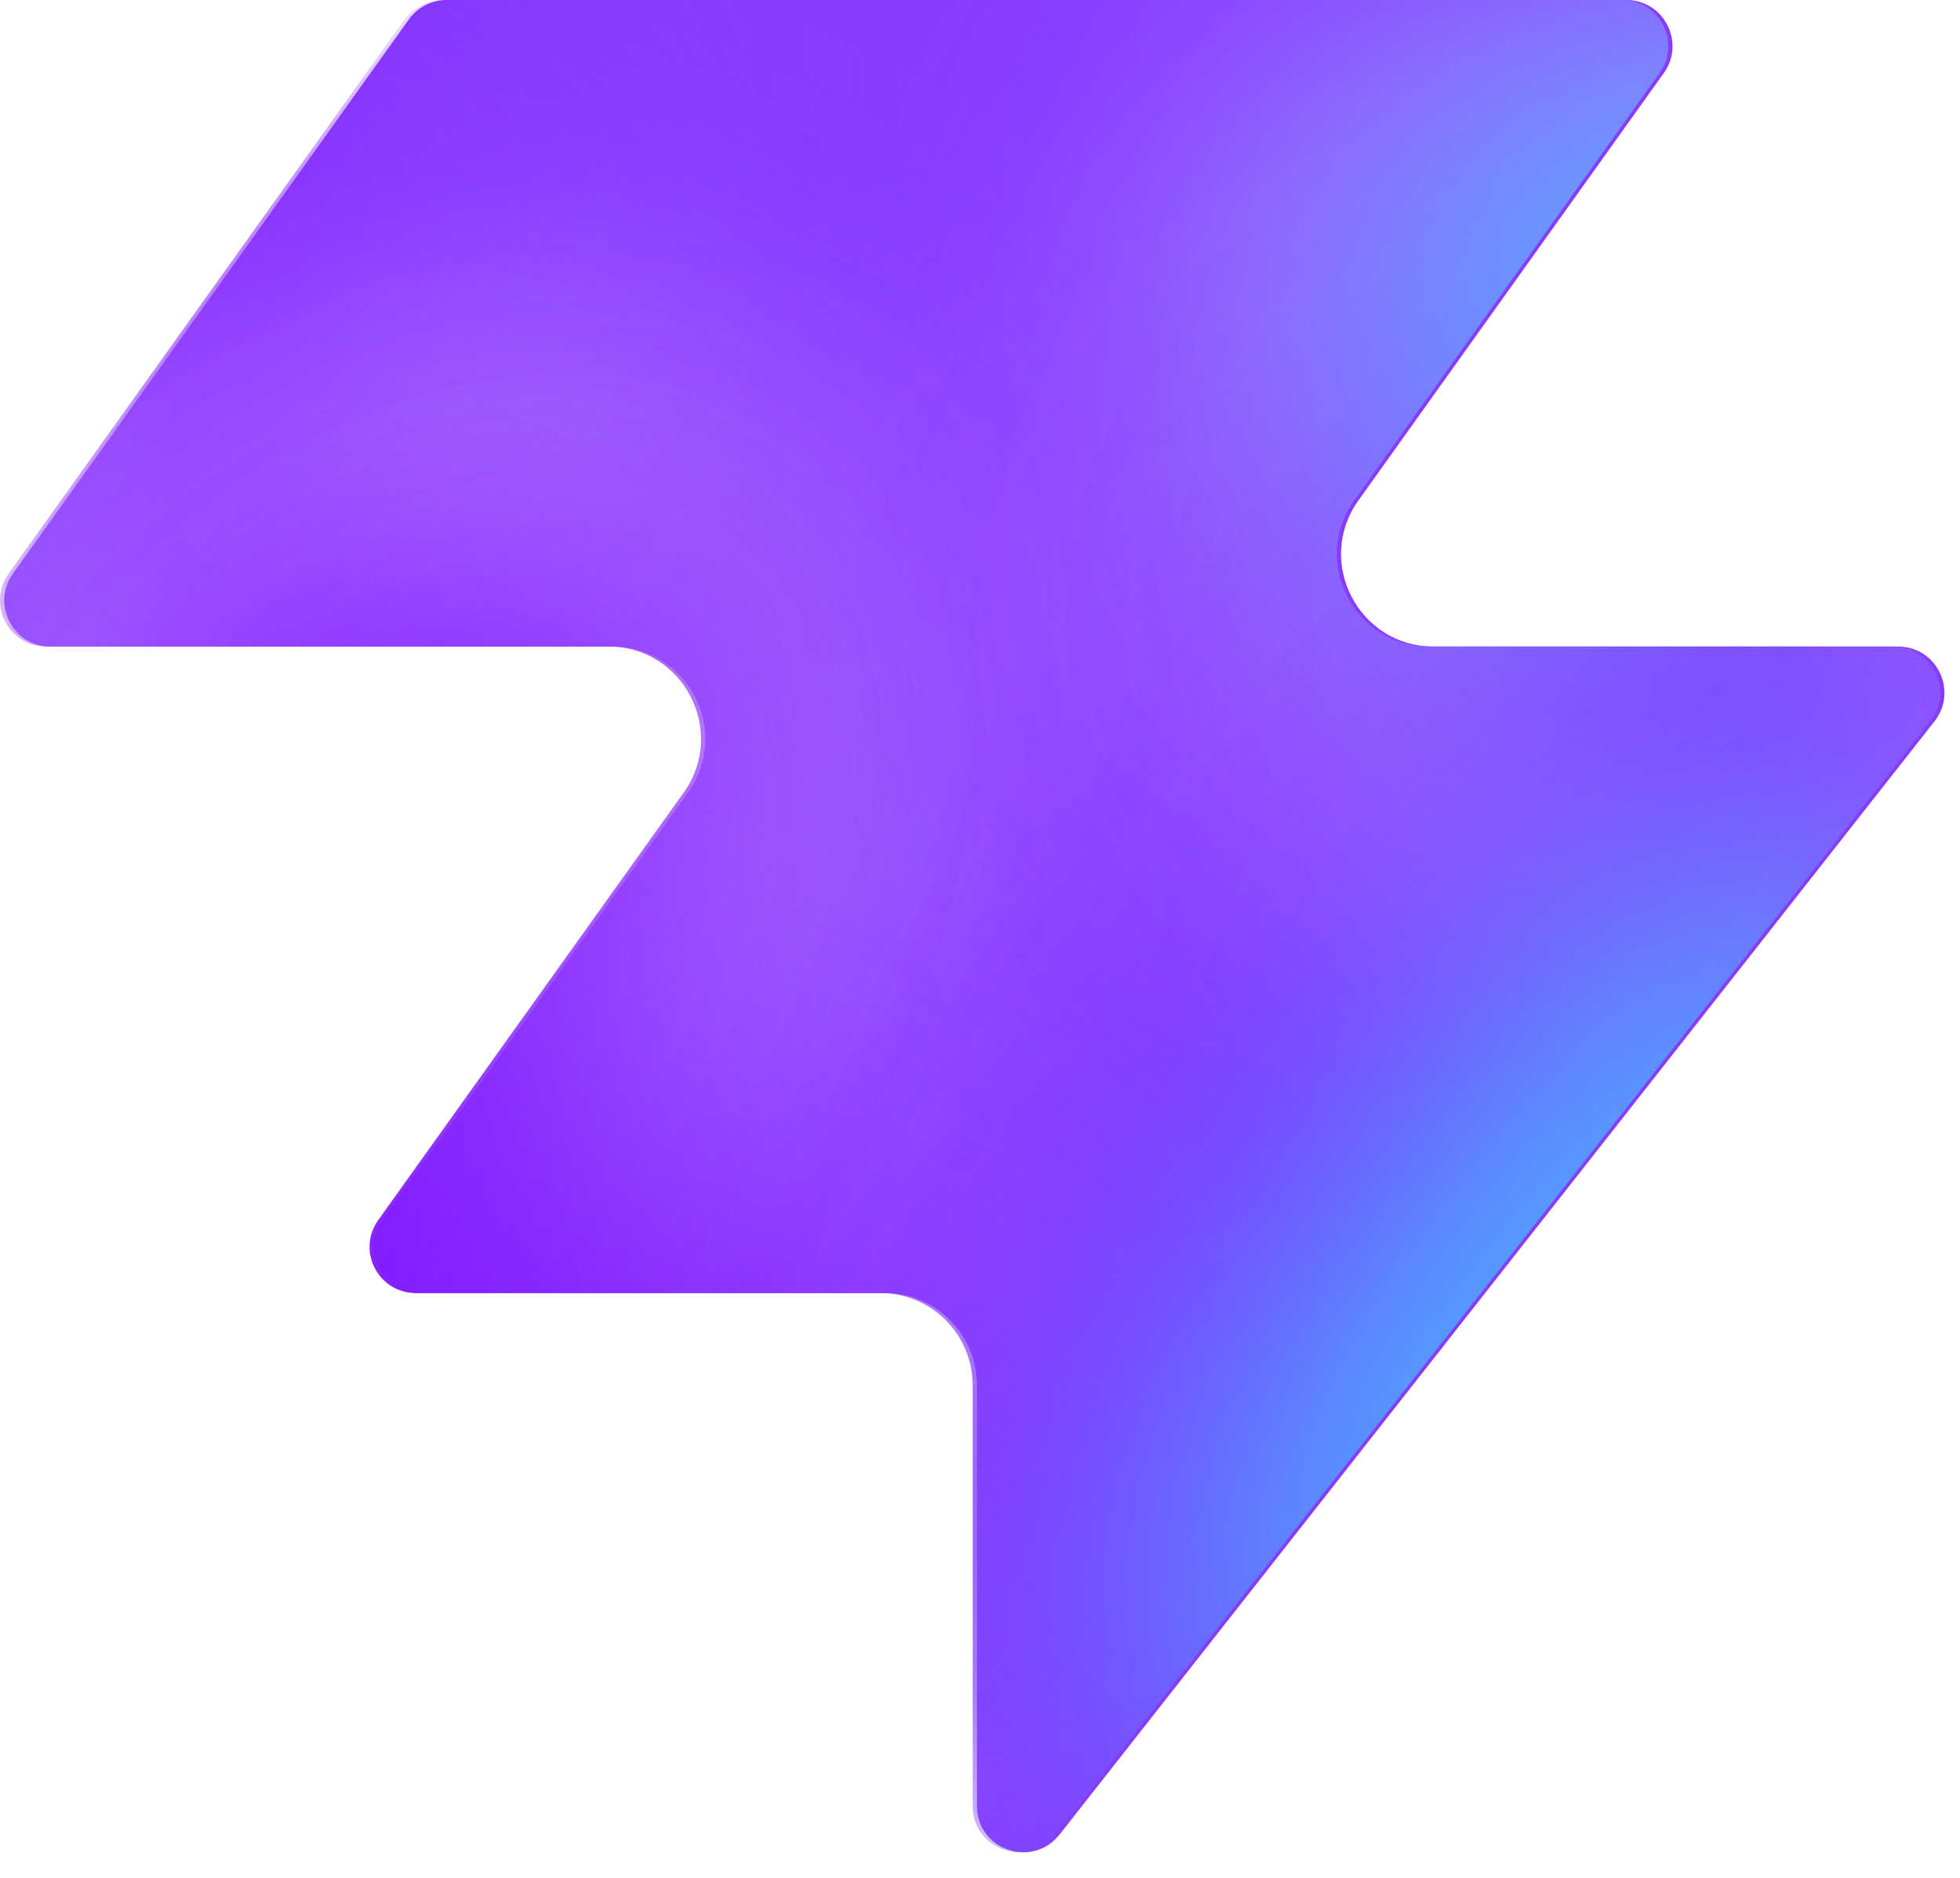
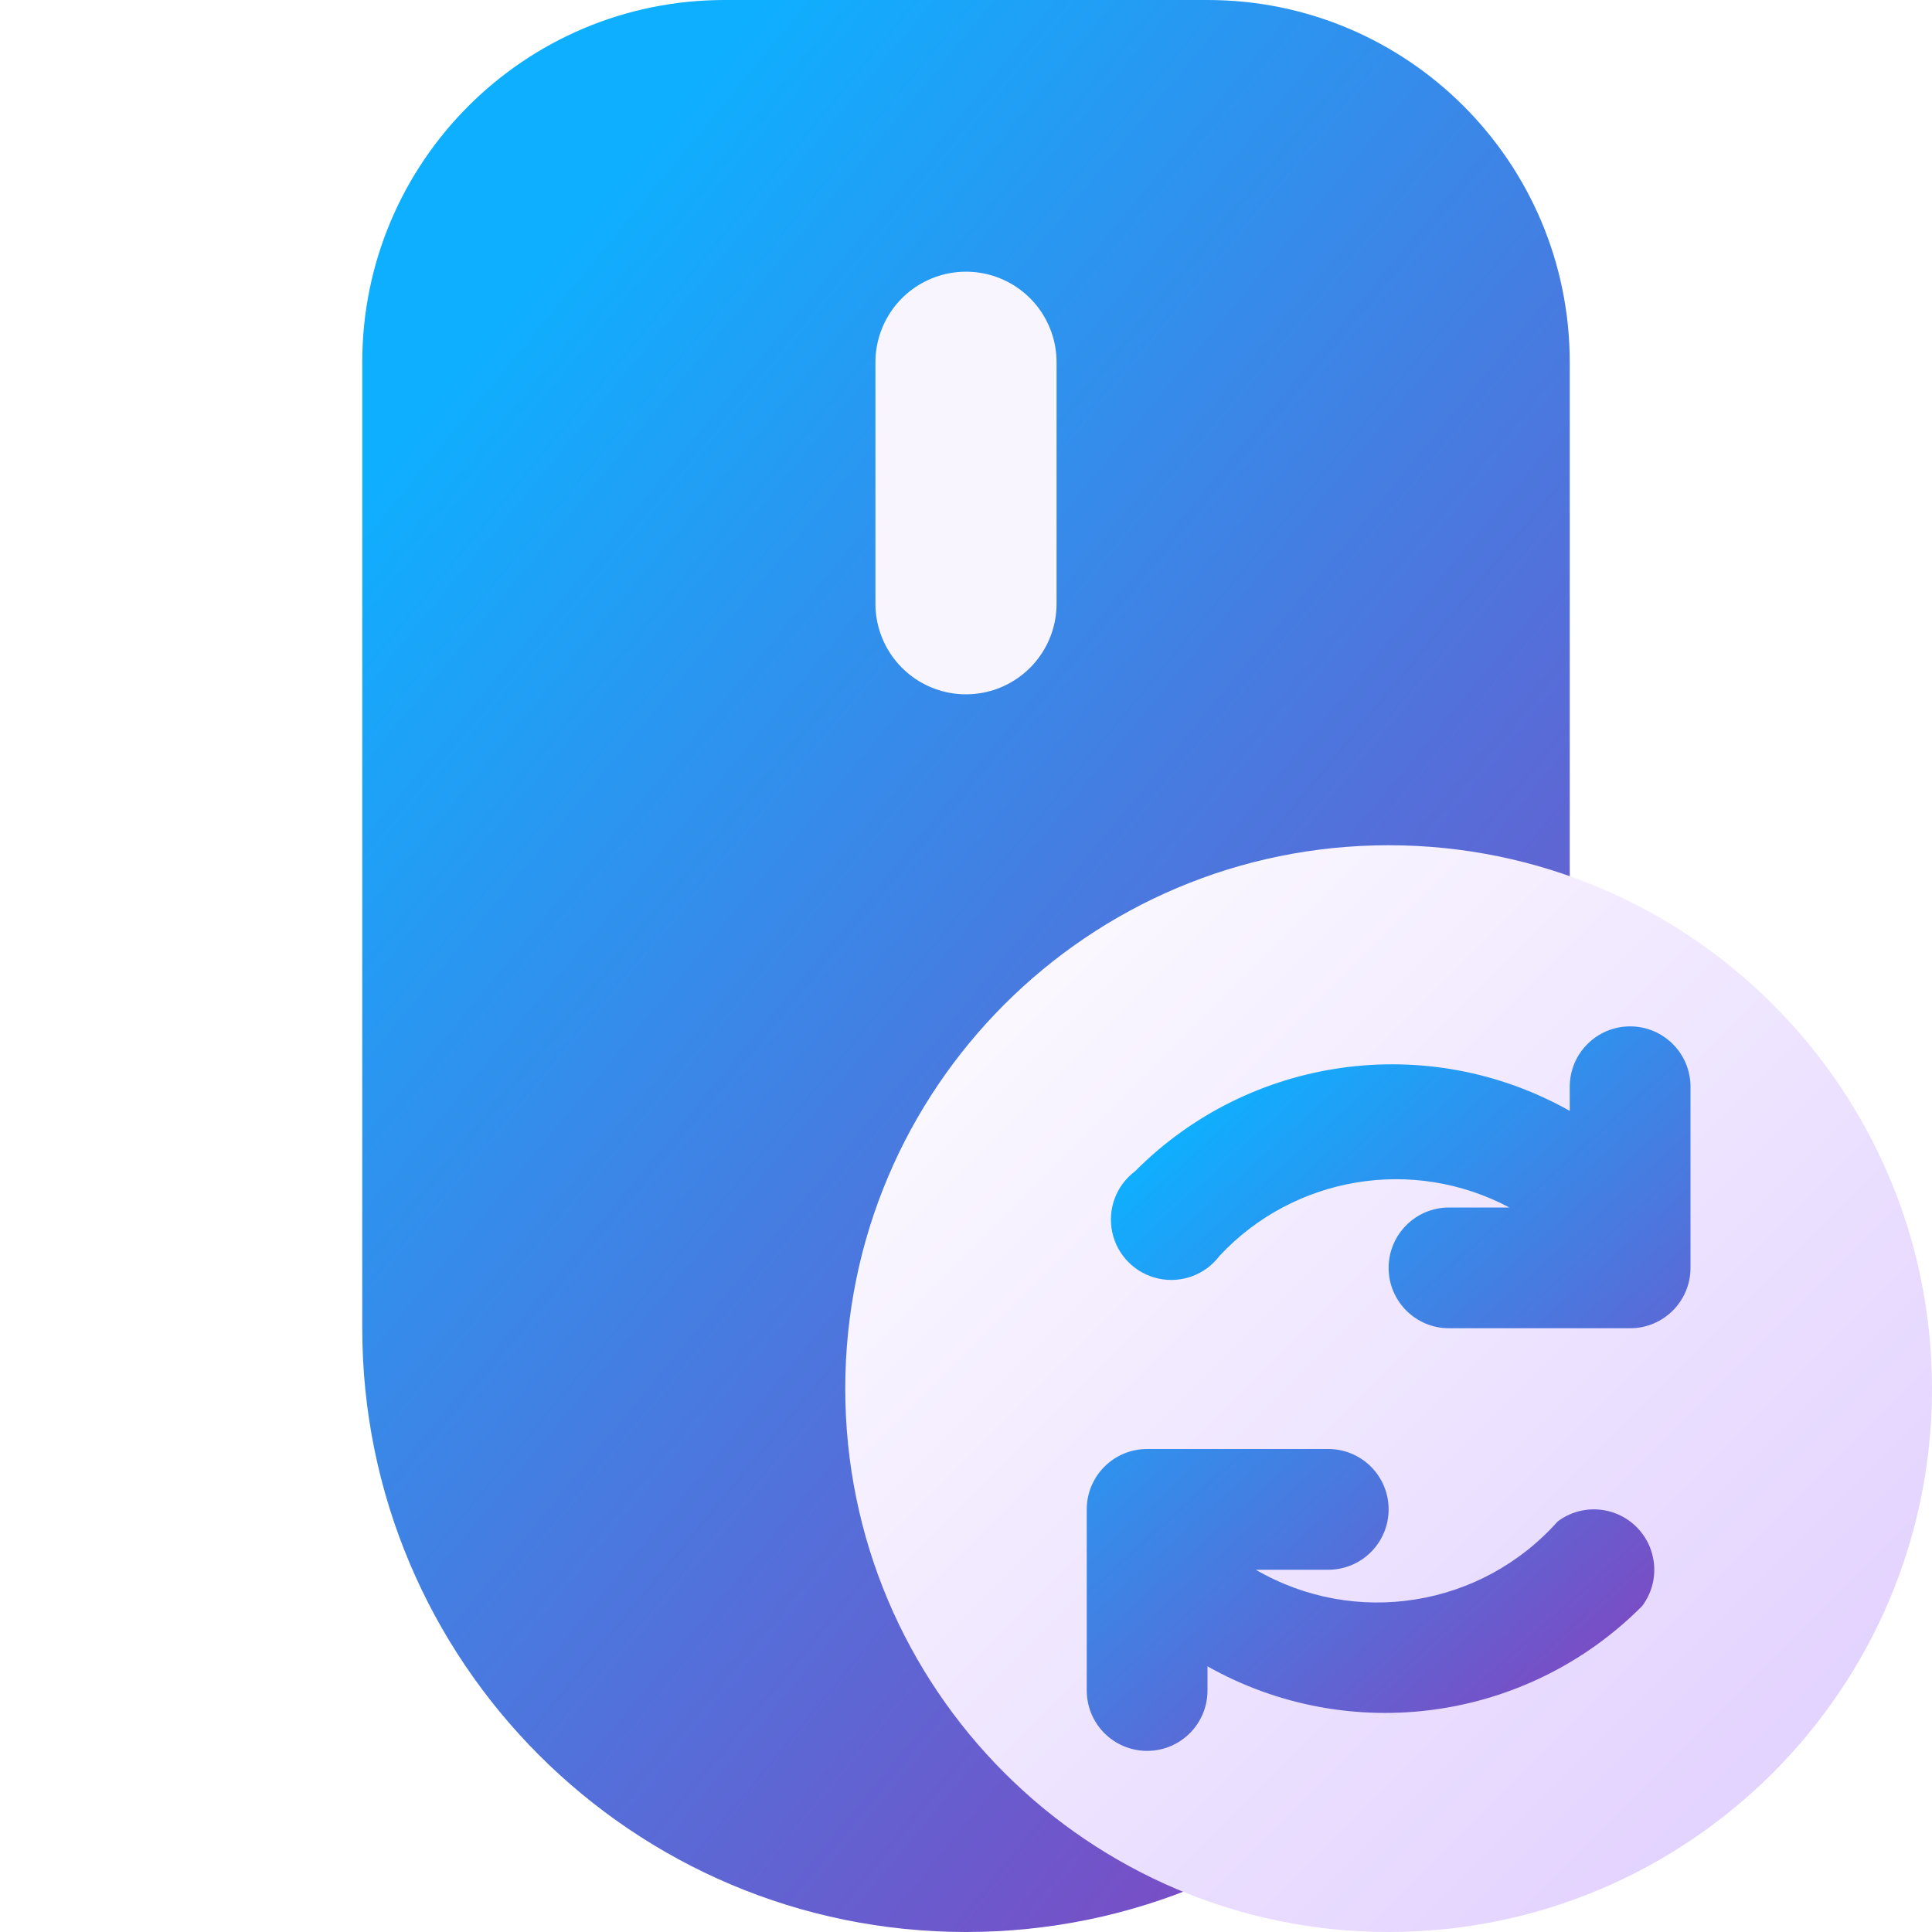
- <svg xmlns="http://www.w3.org/2000/svg" width="48" height="46" fill="none" viewBox="0 0 48 46">
-   <path fill="#863bff" d="M25.946 44.938c-.664.845-2.021.375-2.021-.698V33.937a2.26 2.26 0 0 0-2.262-2.262H10.287c-.92 0-1.456-1.04-.92-1.788l7.48-10.471c1.07-1.497 0-3.578-1.842-3.578H1.237c-.92 0-1.456-1.04-.92-1.788L10.013.474c.214-.297.556-.474.92-.474h28.894c.92 0 1.456 1.04.92 1.788l-7.48 10.471c-1.07 1.498 0 3.579 1.842 3.579h11.377c.943 0 1.473 1.088.89 1.83L25.947 44.94z" style="fill:#863bff;fill:color(display-p3 .525 .23 1);fill-opacity:1" />
-   <mask id="a" width="48" height="46" x="0" y="0" maskUnits="userSpaceOnUse" style="mask-type:alpha">
-     <path fill="#000" d="M25.842 44.938c-.664.844-2.021.375-2.021-.698V33.937a2.26 2.26 0 0 0-2.262-2.262H10.183c-.92 0-1.456-1.04-.92-1.788l7.48-10.471c1.07-1.498 0-3.579-1.842-3.579H1.133c-.92 0-1.456-1.04-.92-1.787L9.91.473c.214-.297.556-.474.92-.474h28.894c.92 0 1.456 1.04.92 1.788l-7.48 10.471c-1.07 1.498 0 3.578 1.842 3.578h11.377c.943 0 1.473 1.088.89 1.832L25.843 44.94z" style="fill:#000;fill-opacity:1" />
-   </mask>
-   <g mask="url(#a)">
-     <g filter="url(#b)">
-       <ellipse cx="5.508" cy="14.704" fill="#ede6ff" rx="5.508" ry="14.704" style="fill:#ede6ff;fill:color(display-p3 .927 .903 1);fill-opacity:1" transform="matrix(.00324 1 1 -.00324 -4.47 31.516)" />
-     </g>
-     <g filter="url(#c)">
-       <ellipse cx="10.399" cy="29.851" fill="#ede6ff" rx="10.399" ry="29.851" style="fill:#ede6ff;fill:color(display-p3 .927 .903 1);fill-opacity:1" transform="matrix(.00324 1 1 -.00324 -39.328 7.883)" />
-     </g>
-     <g filter="url(#d)">
-       <ellipse cx="5.508" cy="30.487" fill="#7e14ff" rx="5.508" ry="30.487" style="fill:#7e14ff;fill:color(display-p3 .492 .077 1);fill-opacity:1" transform="rotate(89.814 -25.913 -14.639)scale(1 -1)" />
-     </g>
-     <g filter="url(#e)">
-       <ellipse cx="5.508" cy="30.599" fill="#7e14ff" rx="5.508" ry="30.599" style="fill:#7e14ff;fill:color(display-p3 .492 .077 1);fill-opacity:1" transform="rotate(89.814 -32.644 -3.334)scale(1 -1)" />
-     </g>
-     <g filter="url(#f)">
-       <ellipse cx="5.508" cy="30.599" fill="#7e14ff" rx="5.508" ry="30.599" style="fill:#7e14ff;fill:color(display-p3 .492 .077 1);fill-opacity:1" transform="matrix(.00324 1 1 -.00324 -34.34 30.47)" />
-     </g>
-     <g filter="url(#g)">
-       <ellipse cx="14.072" cy="22.078" fill="#ede6ff" rx="14.072" ry="22.078" style="fill:#ede6ff;fill:color(display-p3 .927 .903 1);fill-opacity:1" transform="rotate(93.35 24.506 48.493)scale(-1 1)" />
-     </g>
-     <g filter="url(#h)">
-       <ellipse cx="3.47" cy="21.501" fill="#7e14ff" rx="3.47" ry="21.501" style="fill:#7e14ff;fill:color(display-p3 .492 .077 1);fill-opacity:1" transform="rotate(89.009 28.708 47.59)scale(-1 1)" />
-     </g>
-     <g filter="url(#i)">
-       <ellipse cx="3.47" cy="21.501" fill="#7e14ff" rx="3.47" ry="21.501" style="fill:#7e14ff;fill:color(display-p3 .492 .077 1);fill-opacity:1" transform="rotate(89.009 28.708 47.59)scale(-1 1)" />
-     </g>
-     <g filter="url(#j)">
-       <ellipse cx=".387" cy="8.972" fill="#7e14ff" rx="4.407" ry="29.108" style="fill:#7e14ff;fill:color(display-p3 .492 .077 1);fill-opacity:1" transform="rotate(39.51 .387 8.972)" />
-     </g>
-     <g filter="url(#k)">
-       <ellipse cx="47.523" cy="-6.092" fill="#7e14ff" rx="4.407" ry="29.108" style="fill:#7e14ff;fill:color(display-p3 .492 .077 1);fill-opacity:1" transform="rotate(37.892 47.523 -6.092)" />
-     </g>
-     <g filter="url(#l)">
-       <ellipse cx="41.412" cy="6.333" fill="#47bfff" rx="5.971" ry="9.665" style="fill:#47bfff;fill:color(display-p3 .28 .748 1);fill-opacity:1" transform="rotate(37.892 41.412 6.333)" />
-     </g>
-     <g filter="url(#m)">
-       <ellipse cx="-1.879" cy="38.332" fill="#7e14ff" rx="4.407" ry="29.108" style="fill:#7e14ff;fill:color(display-p3 .492 .077 1);fill-opacity:1" transform="rotate(37.892 -1.88 38.332)" />
-     </g>
-     <g filter="url(#n)">
-       <ellipse cx="-1.879" cy="38.332" fill="#7e14ff" rx="4.407" ry="29.108" style="fill:#7e14ff;fill:color(display-p3 .492 .077 1);fill-opacity:1" transform="rotate(37.892 -1.88 38.332)" />
-     </g>
-     <g filter="url(#o)">
-       <ellipse cx="35.651" cy="29.907" fill="#7e14ff" rx="4.407" ry="29.108" style="fill:#7e14ff;fill:color(display-p3 .492 .077 1);fill-opacity:1" transform="rotate(37.892 35.651 29.907)" />
-     </g>
-     <g filter="url(#p)">
-       <ellipse cx="38.418" cy="32.4" fill="#47bfff" rx="5.971" ry="15.297" style="fill:#47bfff;fill:color(display-p3 .28 .748 1);fill-opacity:1" transform="rotate(37.892 38.418 32.4)" />
-     </g>
-   </g>
+ <svg xmlns="http://www.w3.org/2000/svg" width="16" height="16">
+   <path fill="url(#a)" d="M10 0a3 3 0 0 1 3 3v8a5 5 0 1 1-10 0V3a3 3 0 0 1 3-3z" />
+   <circle cx="11.5" cy="11.5" r="4.5" fill="url(#b)" />
+   <path stroke="#f9f5ff" stroke-linecap="round" stroke-width="1.5" d="M8 3v2" />
+   <path fill="url(#a)" d="M14 9a.5.5 0 0 0-1 0v.2a3 3 0 0 0-3.6.5.5.5 0 1 0 .7.7 2 2 0 0 1 2.4-.4H12a.5.5 0 0 0 0 1h1.5a.5.5 0 0 0 .5-.5Zm-4.5 3a.5.5 0 0 0-.5.5V14a.5.5 0 0 0 1 0v-.2a3 3 0 0 0 3.6-.5.5.5 0 0 0-.7-.7 2 2 0 0 1-2.5.4h.6a.5.5 0 0 0 0-1Z" />
  <defs>
-     <filter id="b" width="60.045" height="41.654" x="-19.77" y="16.149" color-interpolation-filters="sRGB" filterUnits="userSpaceOnUse">
-       <feFlood flood-opacity="0" result="BackgroundImageFix" />
-       <feBlend in="SourceGraphic" in2="BackgroundImageFix" result="shape" />
-       <feGaussianBlur result="effect1_foregroundBlur_2002_17158" stdDeviation="7.659" />
-     </filter>
-     <filter id="c" width="90.34" height="51.437" x="-54.613" y="-7.533" color-interpolation-filters="sRGB" filterUnits="userSpaceOnUse">
-       <feFlood flood-opacity="0" result="BackgroundImageFix" />
-       <feBlend in="SourceGraphic" in2="BackgroundImageFix" result="shape" />
-       <feGaussianBlur result="effect1_foregroundBlur_2002_17158" stdDeviation="7.659" />
-     </filter>
-     <filter id="d" width="79.355" height="29.4" x="-49.64" y="2.03" color-interpolation-filters="sRGB" filterUnits="userSpaceOnUse">
-       <feFlood flood-opacity="0" result="BackgroundImageFix" />
-       <feBlend in="SourceGraphic" in2="BackgroundImageFix" result="shape" />
-       <feGaussianBlur result="effect1_foregroundBlur_2002_17158" stdDeviation="4.596" />
-     </filter>
-     <filter id="e" width="79.579" height="29.4" x="-45.045" y="20.029" color-interpolation-filters="sRGB" filterUnits="userSpaceOnUse">
-       <feFlood flood-opacity="0" result="BackgroundImageFix" />
-       <feBlend in="SourceGraphic" in2="BackgroundImageFix" result="shape" />
-       <feGaussianBlur result="effect1_foregroundBlur_2002_17158" stdDeviation="4.596" />
-     </filter>
-     <filter id="f" width="79.579" height="29.4" x="-43.513" y="21.178" color-interpolation-filters="sRGB" filterUnits="userSpaceOnUse">
-       <feFlood flood-opacity="0" result="BackgroundImageFix" />
-       <feBlend in="SourceGraphic" in2="BackgroundImageFix" result="shape" />
-       <feGaussianBlur result="effect1_foregroundBlur_2002_17158" stdDeviation="4.596" />
-     </filter>
-     <filter id="g" width="74.749" height="58.852" x="15.756" y="-17.901" color-interpolation-filters="sRGB" filterUnits="userSpaceOnUse">
-       <feFlood flood-opacity="0" result="BackgroundImageFix" />
-       <feBlend in="SourceGraphic" in2="BackgroundImageFix" result="shape" />
-       <feGaussianBlur result="effect1_foregroundBlur_2002_17158" stdDeviation="7.659" />
-     </filter>
-     <filter id="h" width="61.377" height="25.362" x="23.548" y="2.284" color-interpolation-filters="sRGB" filterUnits="userSpaceOnUse">
-       <feFlood flood-opacity="0" result="BackgroundImageFix" />
-       <feBlend in="SourceGraphic" in2="BackgroundImageFix" result="shape" />
-       <feGaussianBlur result="effect1_foregroundBlur_2002_17158" stdDeviation="4.596" />
-     </filter>
-     <filter id="i" width="61.377" height="25.362" x="23.548" y="2.284" color-interpolation-filters="sRGB" filterUnits="userSpaceOnUse">
-       <feFlood flood-opacity="0" result="BackgroundImageFix" />
-       <feBlend in="SourceGraphic" in2="BackgroundImageFix" result="shape" />
-       <feGaussianBlur result="effect1_foregroundBlur_2002_17158" stdDeviation="4.596" />
-     </filter>
-     <filter id="j" width="56.045" height="63.649" x="-27.636" y="-22.853" color-interpolation-filters="sRGB" filterUnits="userSpaceOnUse">
-       <feFlood flood-opacity="0" result="BackgroundImageFix" />
-       <feBlend in="SourceGraphic" in2="BackgroundImageFix" result="shape" />
-       <feGaussianBlur result="effect1_foregroundBlur_2002_17158" stdDeviation="4.596" />
-     </filter>
-     <filter id="k" width="54.814" height="64.646" x="20.116" y="-38.415" color-interpolation-filters="sRGB" filterUnits="userSpaceOnUse">
-       <feFlood flood-opacity="0" result="BackgroundImageFix" />
-       <feBlend in="SourceGraphic" in2="BackgroundImageFix" result="shape" />
-       <feGaussianBlur result="effect1_foregroundBlur_2002_17158" stdDeviation="4.596" />
-     </filter>
-     <filter id="l" width="33.541" height="35.313" x="24.641" y="-11.323" color-interpolation-filters="sRGB" filterUnits="userSpaceOnUse">
-       <feFlood flood-opacity="0" result="BackgroundImageFix" />
-       <feBlend in="SourceGraphic" in2="BackgroundImageFix" result="shape" />
-       <feGaussianBlur result="effect1_foregroundBlur_2002_17158" stdDeviation="4.596" />
-     </filter>
-     <filter id="m" width="54.814" height="64.646" x="-29.286" y="6.009" color-interpolation-filters="sRGB" filterUnits="userSpaceOnUse">
-       <feFlood flood-opacity="0" result="BackgroundImageFix" />
-       <feBlend in="SourceGraphic" in2="BackgroundImageFix" result="shape" />
-       <feGaussianBlur result="effect1_foregroundBlur_2002_17158" stdDeviation="4.596" />
-     </filter>
-     <filter id="n" width="54.814" height="64.646" x="-29.286" y="6.009" color-interpolation-filters="sRGB" filterUnits="userSpaceOnUse">
-       <feFlood flood-opacity="0" result="BackgroundImageFix" />
-       <feBlend in="SourceGraphic" in2="BackgroundImageFix" result="shape" />
-       <feGaussianBlur result="effect1_foregroundBlur_2002_17158" stdDeviation="4.596" />
-     </filter>
-     <filter id="o" width="54.814" height="64.646" x="8.244" y="-2.416" color-interpolation-filters="sRGB" filterUnits="userSpaceOnUse">
-       <feFlood flood-opacity="0" result="BackgroundImageFix" />
-       <feBlend in="SourceGraphic" in2="BackgroundImageFix" result="shape" />
-       <feGaussianBlur result="effect1_foregroundBlur_2002_17158" stdDeviation="4.596" />
-     </filter>
-     <filter id="p" width="39.409" height="43.623" x="18.713" y="10.588" color-interpolation-filters="sRGB" filterUnits="userSpaceOnUse">
-       <feFlood flood-opacity="0" result="BackgroundImageFix" />
-       <feBlend in="SourceGraphic" in2="BackgroundImageFix" result="shape" />
-       <feGaussianBlur result="effect1_foregroundBlur_2002_17158" stdDeviation="4.596" />
-     </filter>
+     <linearGradient id="a" x1=".2" x2=".8" y1=".1" y2=".9">
+       <stop stop-color="#0fafff" />
+       <stop offset="1" stop-color="#794dc5" />
+     </linearGradient>
+     <linearGradient id="b" y2="1">
+       <stop stop-color="#fff" />
+       <stop offset="1" stop-color="#decbff" />
+     </linearGradient>
  </defs>
</svg>
